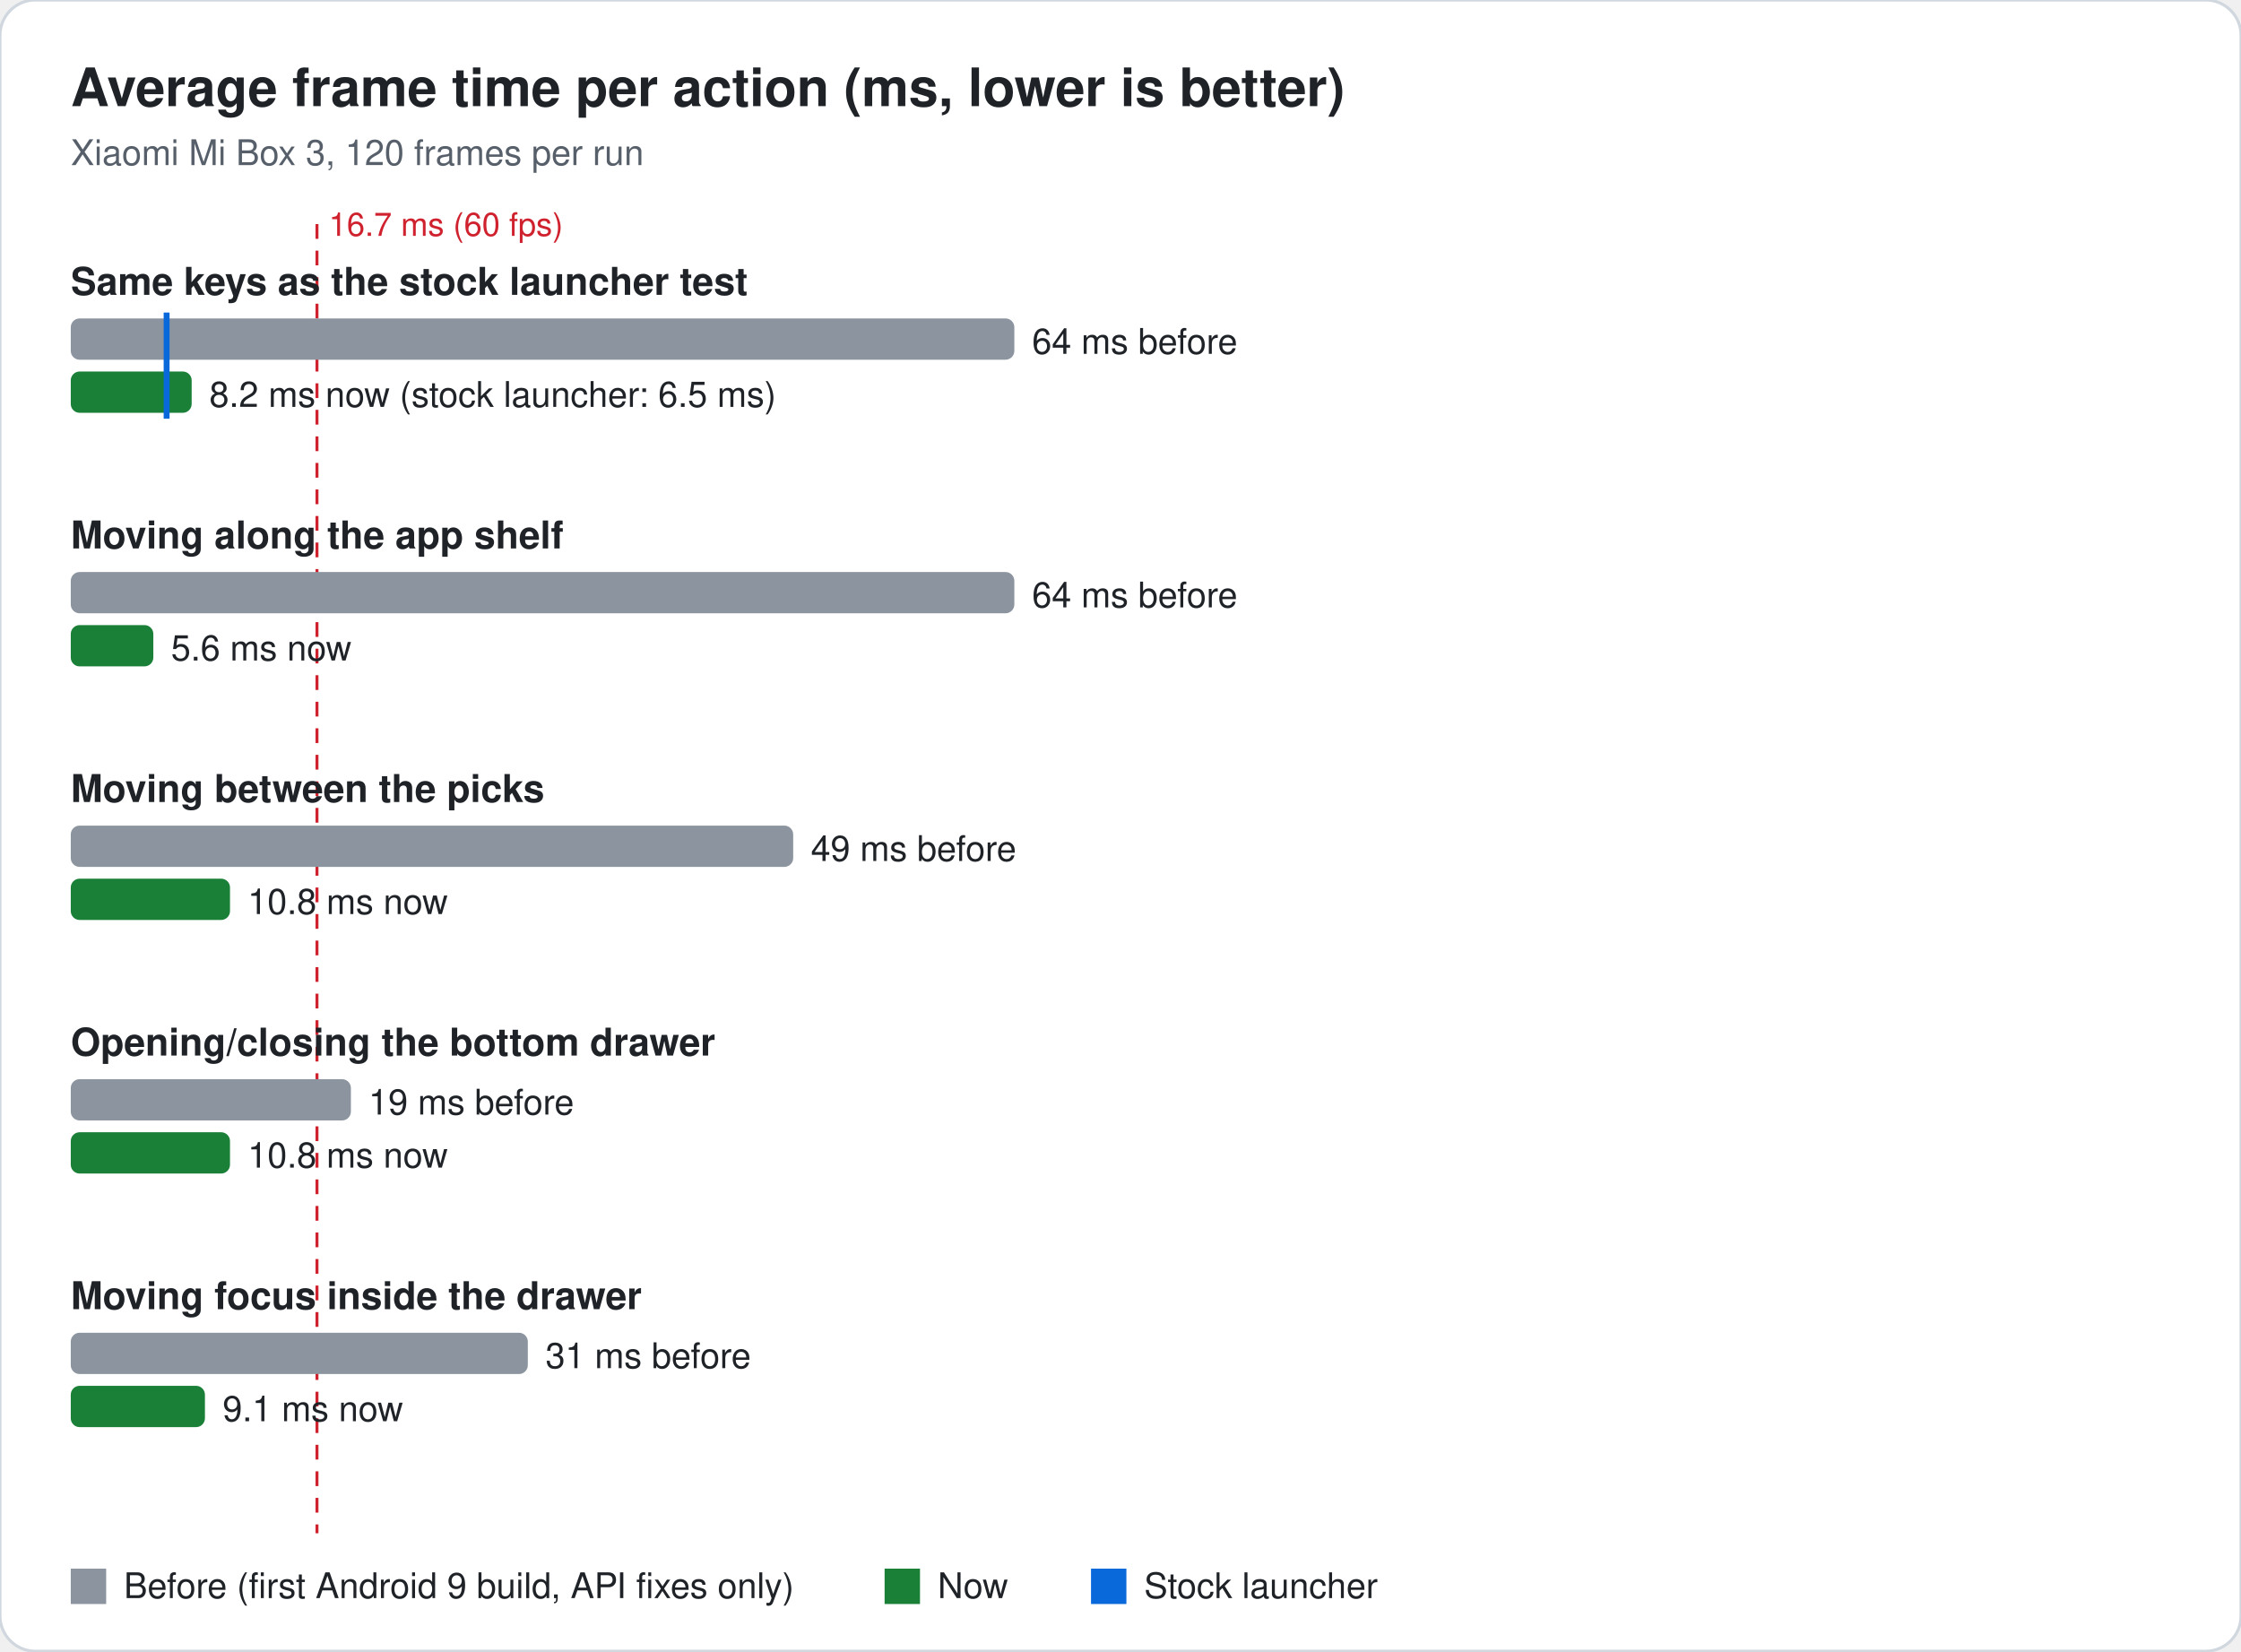
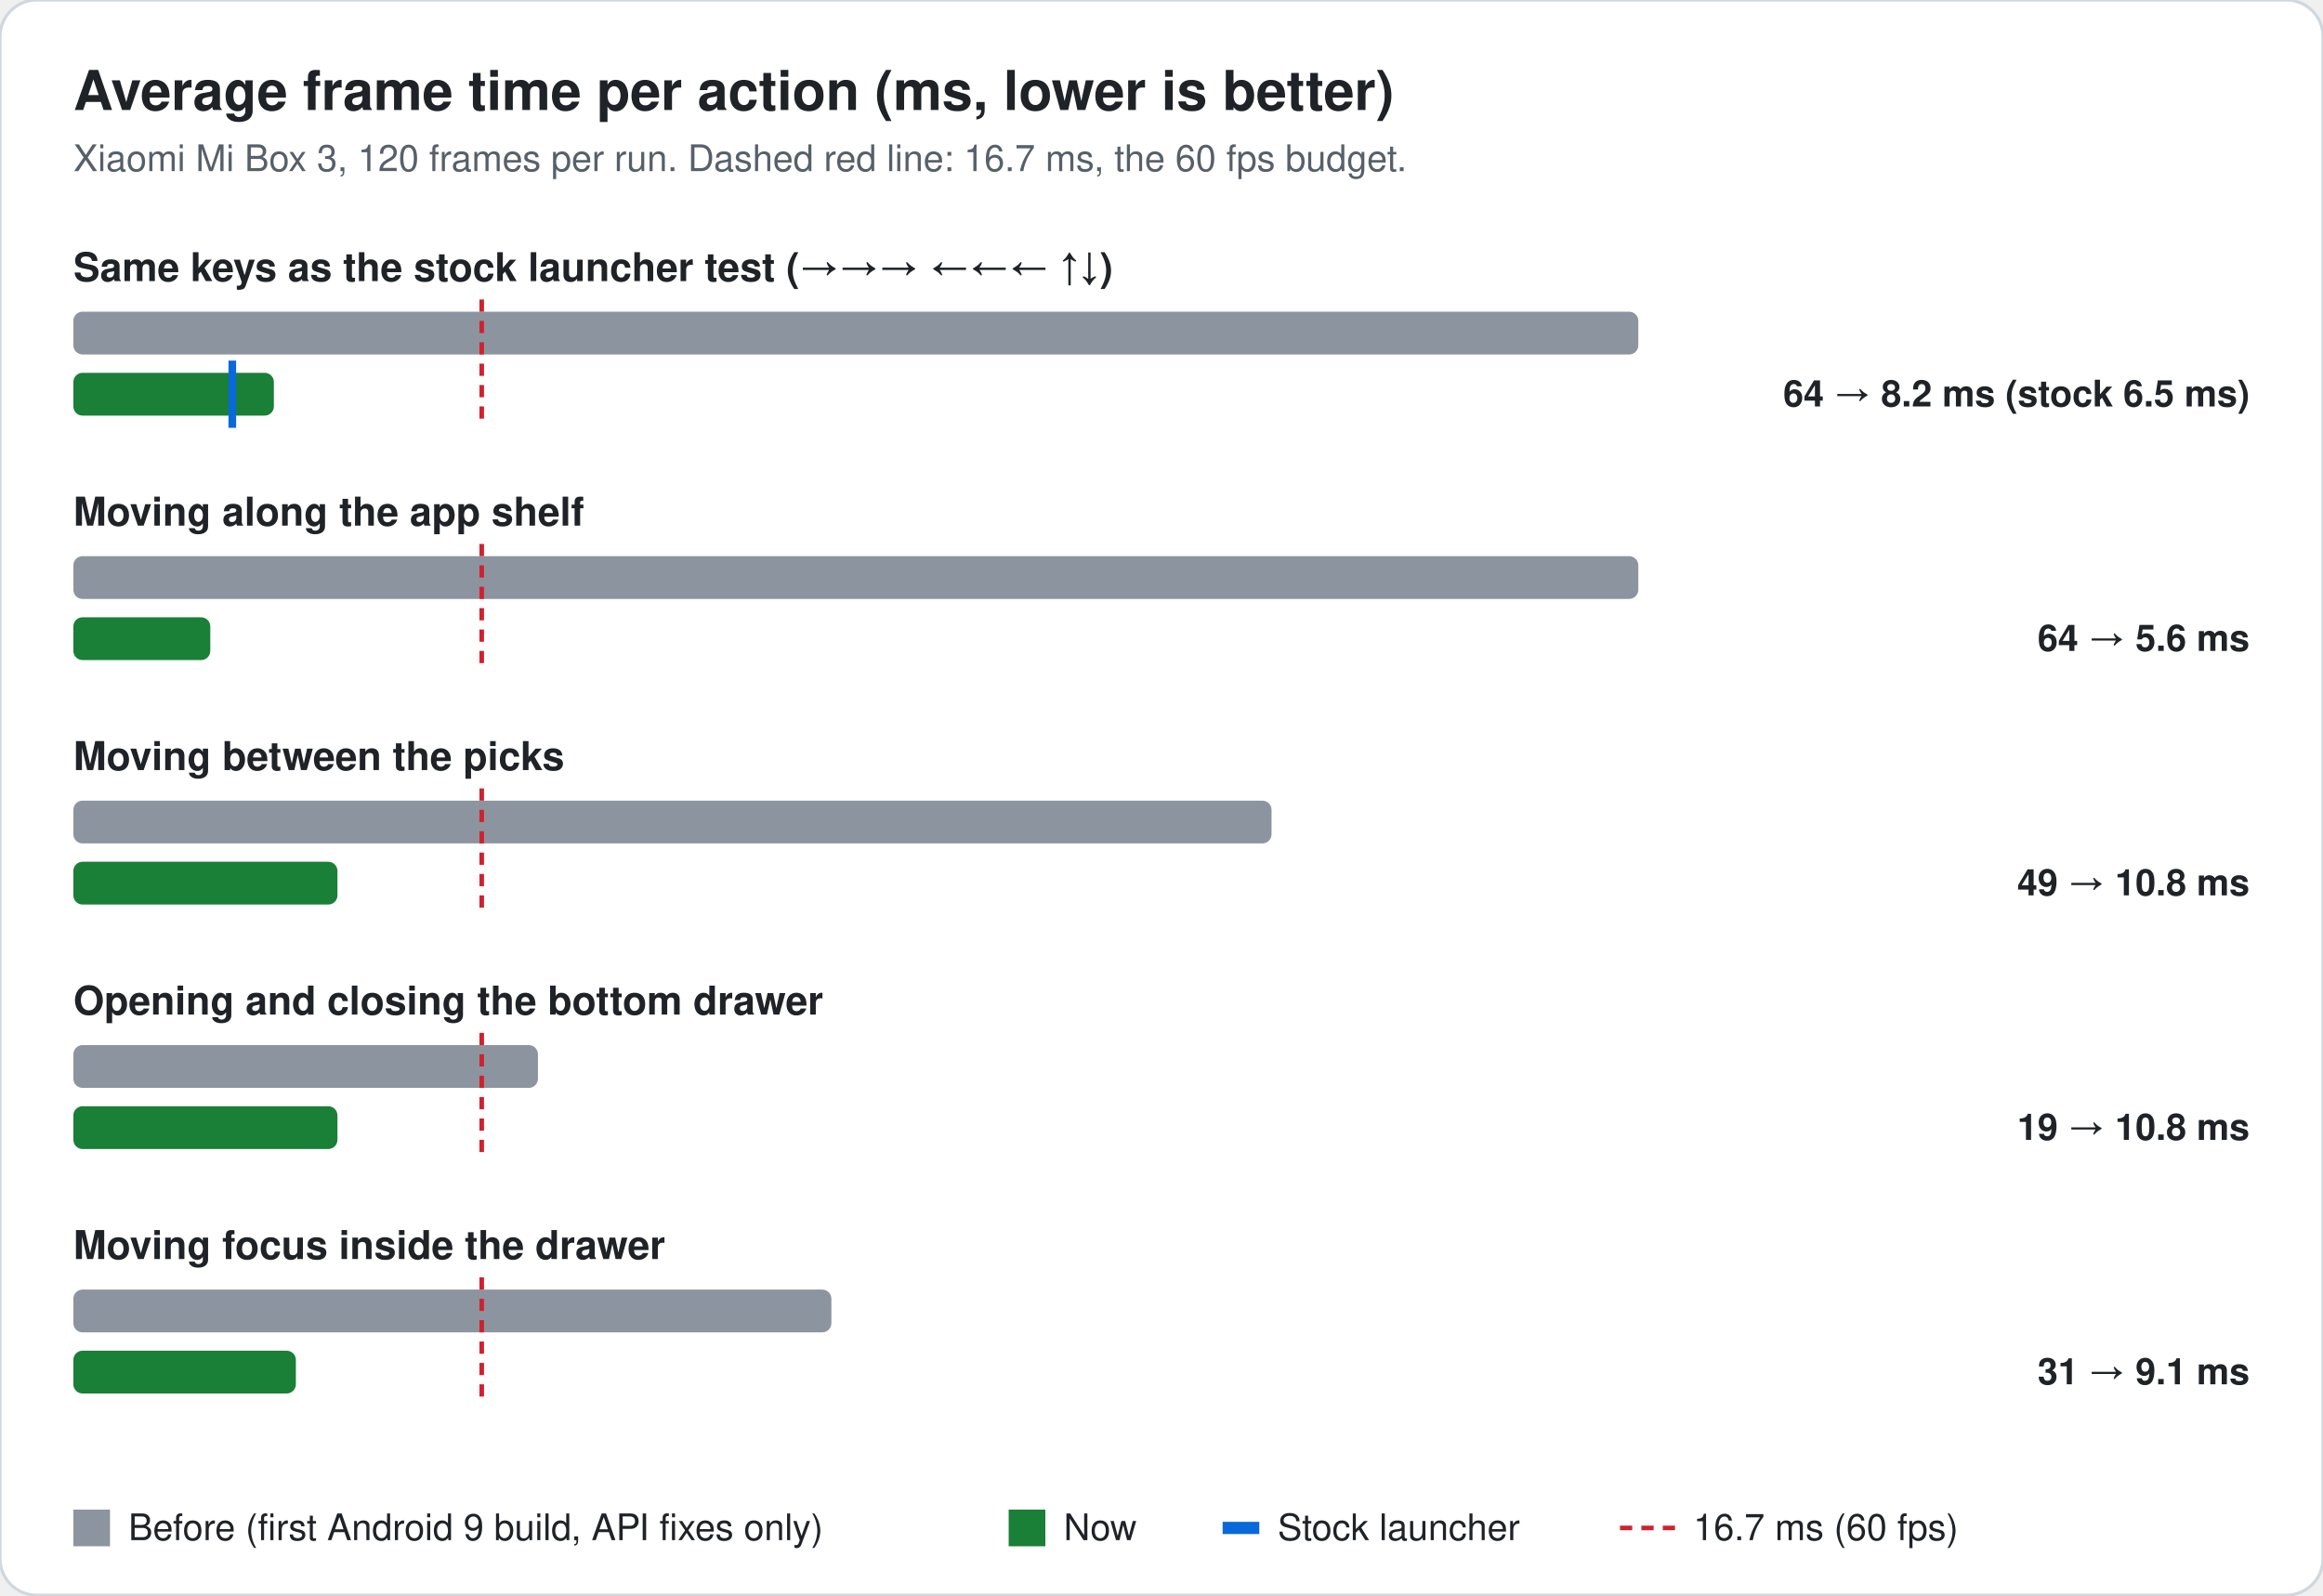
- <svg xmlns="http://www.w3.org/2000/svg" viewBox="0 0 760 560" width="760" height="560" role="img" aria-label="Average frame time per action (ms, lower is better)">
-   <rect width="760" height="560" rx="12" fill="#ffffff" stroke="#d0d7de" />
+ <svg xmlns="http://www.w3.org/2000/svg" viewBox="0 0 760 522" width="760" height="522" role="img" aria-label="Average frame time per action (ms, lower is better)">
+   <rect width="760" height="522" rx="12" fill="#ffffff" stroke="#d0d7de" />
  <text x="24" y="36" font-family="Helvetica,Arial,sans-serif" font-size="18" font-weight="700" fill="#1f2328">Average frame time per action (ms, lower is better)</text>
-   <text x="24" y="56" font-family="Helvetica,Arial,sans-serif" font-size="12" fill="#57606a">Xiaomi Mi Box 3, 120 frames per run</text>
-   <line x1="107.5" y1="76" x2="107.5" y2="520" stroke="#cf222e" stroke-dasharray="5 4" />
-   <text x="111.5" y="80" font-family="Helvetica,Arial,sans-serif" font-size="11" fill="#cf222e">16.7 ms (60 fps)</text>
-   <text x="24" y="100" font-family="Helvetica,Arial,sans-serif" font-size="13" font-weight="600" fill="#1f2328">Same keys as the stock launcher test</text>
-   <rect x="24" y="108" width="320.0" height="14" rx="3" fill="#8c959f" />
-   <text x="350.0" y="120" font-family="Helvetica,Arial,sans-serif" font-size="12" fill="#1f2328">64 ms before</text>
-   <rect x="24" y="126" width="41.0" height="14" rx="3" fill="#1a7f37" />
-   <text x="71.0" y="138" font-family="Helvetica,Arial,sans-serif" font-size="12" fill="#1f2328">8.2 ms now (stock launcher: 6.5 ms)</text>
-   <line x1="56.5" y1="106" x2="56.5" y2="142" stroke="#0969da" stroke-width="2" />
-   <text x="24" y="186" font-family="Helvetica,Arial,sans-serif" font-size="13" font-weight="600" fill="#1f2328">Moving along the app shelf</text>
-   <rect x="24" y="194" width="320.0" height="14" rx="3" fill="#8c959f" />
-   <text x="350.0" y="206" font-family="Helvetica,Arial,sans-serif" font-size="12" fill="#1f2328">64 ms before</text>
-   <rect x="24" y="212" width="28.0" height="14" rx="3" fill="#1a7f37" />
-   <text x="58.0" y="224" font-family="Helvetica,Arial,sans-serif" font-size="12" fill="#1f2328">5.6 ms now</text>
-   <text x="24" y="272" font-family="Helvetica,Arial,sans-serif" font-size="13" font-weight="600" fill="#1f2328">Moving between the picks</text>
-   <rect x="24" y="280" width="245.0" height="14" rx="3" fill="#8c959f" />
-   <text x="275.0" y="292" font-family="Helvetica,Arial,sans-serif" font-size="12" fill="#1f2328">49 ms before</text>
-   <rect x="24" y="298" width="54.0" height="14" rx="3" fill="#1a7f37" />
-   <text x="84.0" y="310" font-family="Helvetica,Arial,sans-serif" font-size="12" fill="#1f2328">10.8 ms now</text>
-   <text x="24" y="358" font-family="Helvetica,Arial,sans-serif" font-size="13" font-weight="600" fill="#1f2328">Opening/closing the bottom drawer</text>
-   <rect x="24" y="366" width="95.0" height="14" rx="3" fill="#8c959f" />
-   <text x="125.0" y="378" font-family="Helvetica,Arial,sans-serif" font-size="12" fill="#1f2328">19 ms before</text>
-   <rect x="24" y="384" width="54.0" height="14" rx="3" fill="#1a7f37" />
-   <text x="84.0" y="396" font-family="Helvetica,Arial,sans-serif" font-size="12" fill="#1f2328">10.8 ms now</text>
-   <text x="24" y="444" font-family="Helvetica,Arial,sans-serif" font-size="13" font-weight="600" fill="#1f2328">Moving focus inside the drawer</text>
-   <rect x="24" y="452" width="155.0" height="14" rx="3" fill="#8c959f" />
-   <text x="185.0" y="464" font-family="Helvetica,Arial,sans-serif" font-size="12" fill="#1f2328">31 ms before</text>
-   <rect x="24" y="470" width="45.5" height="14" rx="3" fill="#1a7f37" />
-   <text x="75.5" y="482" font-family="Helvetica,Arial,sans-serif" font-size="12" fill="#1f2328">9.1 ms now</text>
-   <rect x="24" y="532" width="12" height="12" fill="#8c959f" />
-   <text x="42" y="542" font-family="Helvetica,Arial,sans-serif" font-size="12" fill="#1f2328">Before (first Android 9 build, API fixes only)</text>
-   <rect x="300" y="532" width="12" height="12" fill="#1a7f37" />
-   <text x="318" y="542" font-family="Helvetica,Arial,sans-serif" font-size="12" fill="#1f2328">Now</text>
-   <rect x="370" y="532" width="12" height="12" fill="#0969da" />
-   <text x="388" y="542" font-family="Helvetica,Arial,sans-serif" font-size="12" fill="#1f2328">Stock launcher</text>
+   <text x="24" y="56" font-family="Helvetica,Arial,sans-serif" font-size="12" fill="#57606a">Xiaomi Mi Box 3, 120 frames per run. Dashed red line: 16.7 ms, the 60 fps budget.</text>
+   <text x="24" y="92" font-family="Helvetica,Arial,sans-serif" font-size="13" font-weight="600" fill="#1f2328">Same keys as the stock launcher test (→→→ ←←← ↑↓)</text>
+   <rect x="24" y="102" width="512.0" height="14" rx="3" fill="#8c959f" />
+   <rect x="24" y="122" width="65.6" height="14" rx="3" fill="#1a7f37" />
+   <line x1="157.6" y1="98" x2="157.6" y2="140" stroke="#cf222e" stroke-dasharray="4 3" stroke-width="1.5" />
+   <line x1="76.0" y1="118" x2="76.0" y2="140" stroke="#0969da" stroke-width="2.5" />
+   <text x="736" y="133" font-family="Helvetica,Arial,sans-serif" font-size="12" font-weight="600" fill="#1f2328" text-anchor="end">64 → 8.2 ms (stock 6.5 ms)</text>
+   <text x="24" y="172" font-family="Helvetica,Arial,sans-serif" font-size="13" font-weight="600" fill="#1f2328">Moving along the app shelf</text>
+   <rect x="24" y="182" width="512.0" height="14" rx="3" fill="#8c959f" />
+   <rect x="24" y="202" width="44.8" height="14" rx="3" fill="#1a7f37" />
+   <line x1="157.6" y1="178" x2="157.6" y2="220" stroke="#cf222e" stroke-dasharray="4 3" stroke-width="1.5" />
+   <text x="736" y="213" font-family="Helvetica,Arial,sans-serif" font-size="12" font-weight="600" fill="#1f2328" text-anchor="end">64 → 5.6 ms</text>
+   <text x="24" y="252" font-family="Helvetica,Arial,sans-serif" font-size="13" font-weight="600" fill="#1f2328">Moving between the picks</text>
+   <rect x="24" y="262" width="392.0" height="14" rx="3" fill="#8c959f" />
+   <rect x="24" y="282" width="86.4" height="14" rx="3" fill="#1a7f37" />
+   <line x1="157.6" y1="258" x2="157.6" y2="300" stroke="#cf222e" stroke-dasharray="4 3" stroke-width="1.5" />
+   <text x="736" y="293" font-family="Helvetica,Arial,sans-serif" font-size="12" font-weight="600" fill="#1f2328" text-anchor="end">49 → 10.8 ms</text>
+   <text x="24" y="332" font-family="Helvetica,Arial,sans-serif" font-size="13" font-weight="600" fill="#1f2328">Opening and closing the bottom drawer</text>
+   <rect x="24" y="342" width="152.0" height="14" rx="3" fill="#8c959f" />
+   <rect x="24" y="362" width="86.4" height="14" rx="3" fill="#1a7f37" />
+   <line x1="157.6" y1="338" x2="157.6" y2="380" stroke="#cf222e" stroke-dasharray="4 3" stroke-width="1.5" />
+   <text x="736" y="373" font-family="Helvetica,Arial,sans-serif" font-size="12" font-weight="600" fill="#1f2328" text-anchor="end">19 → 10.8 ms</text>
+   <text x="24" y="412" font-family="Helvetica,Arial,sans-serif" font-size="13" font-weight="600" fill="#1f2328">Moving focus inside the drawer</text>
+   <rect x="24" y="422" width="248.0" height="14" rx="3" fill="#8c959f" />
+   <rect x="24" y="442" width="72.8" height="14" rx="3" fill="#1a7f37" />
+   <line x1="157.6" y1="418" x2="157.6" y2="460" stroke="#cf222e" stroke-dasharray="4 3" stroke-width="1.5" />
+   <text x="736" y="453" font-family="Helvetica,Arial,sans-serif" font-size="12" font-weight="600" fill="#1f2328" text-anchor="end">31 → 9.1 ms</text>
+   <rect x="24" y="494" width="12" height="12" fill="#8c959f" />
+   <text x="42" y="504" font-family="Helvetica,Arial,sans-serif" font-size="12" fill="#1f2328">Before (first Android 9 build, API fixes only)</text>
+   <rect x="330" y="494" width="12" height="12" fill="#1a7f37" />
+   <text x="348" y="504" font-family="Helvetica,Arial,sans-serif" font-size="12" fill="#1f2328">Now</text>
+   <rect x="400" y="498" width="12" height="4" fill="#0969da" />
+   <text x="418" y="504" font-family="Helvetica,Arial,sans-serif" font-size="12" fill="#1f2328">Stock launcher</text>
+   <line x1="530" y1="500" x2="548" y2="500" stroke="#cf222e" stroke-dasharray="4 3" stroke-width="1.5" />
+   <text x="554" y="504" font-family="Helvetica,Arial,sans-serif" font-size="12" fill="#1f2328">16.7 ms (60 fps)</text>
</svg>
